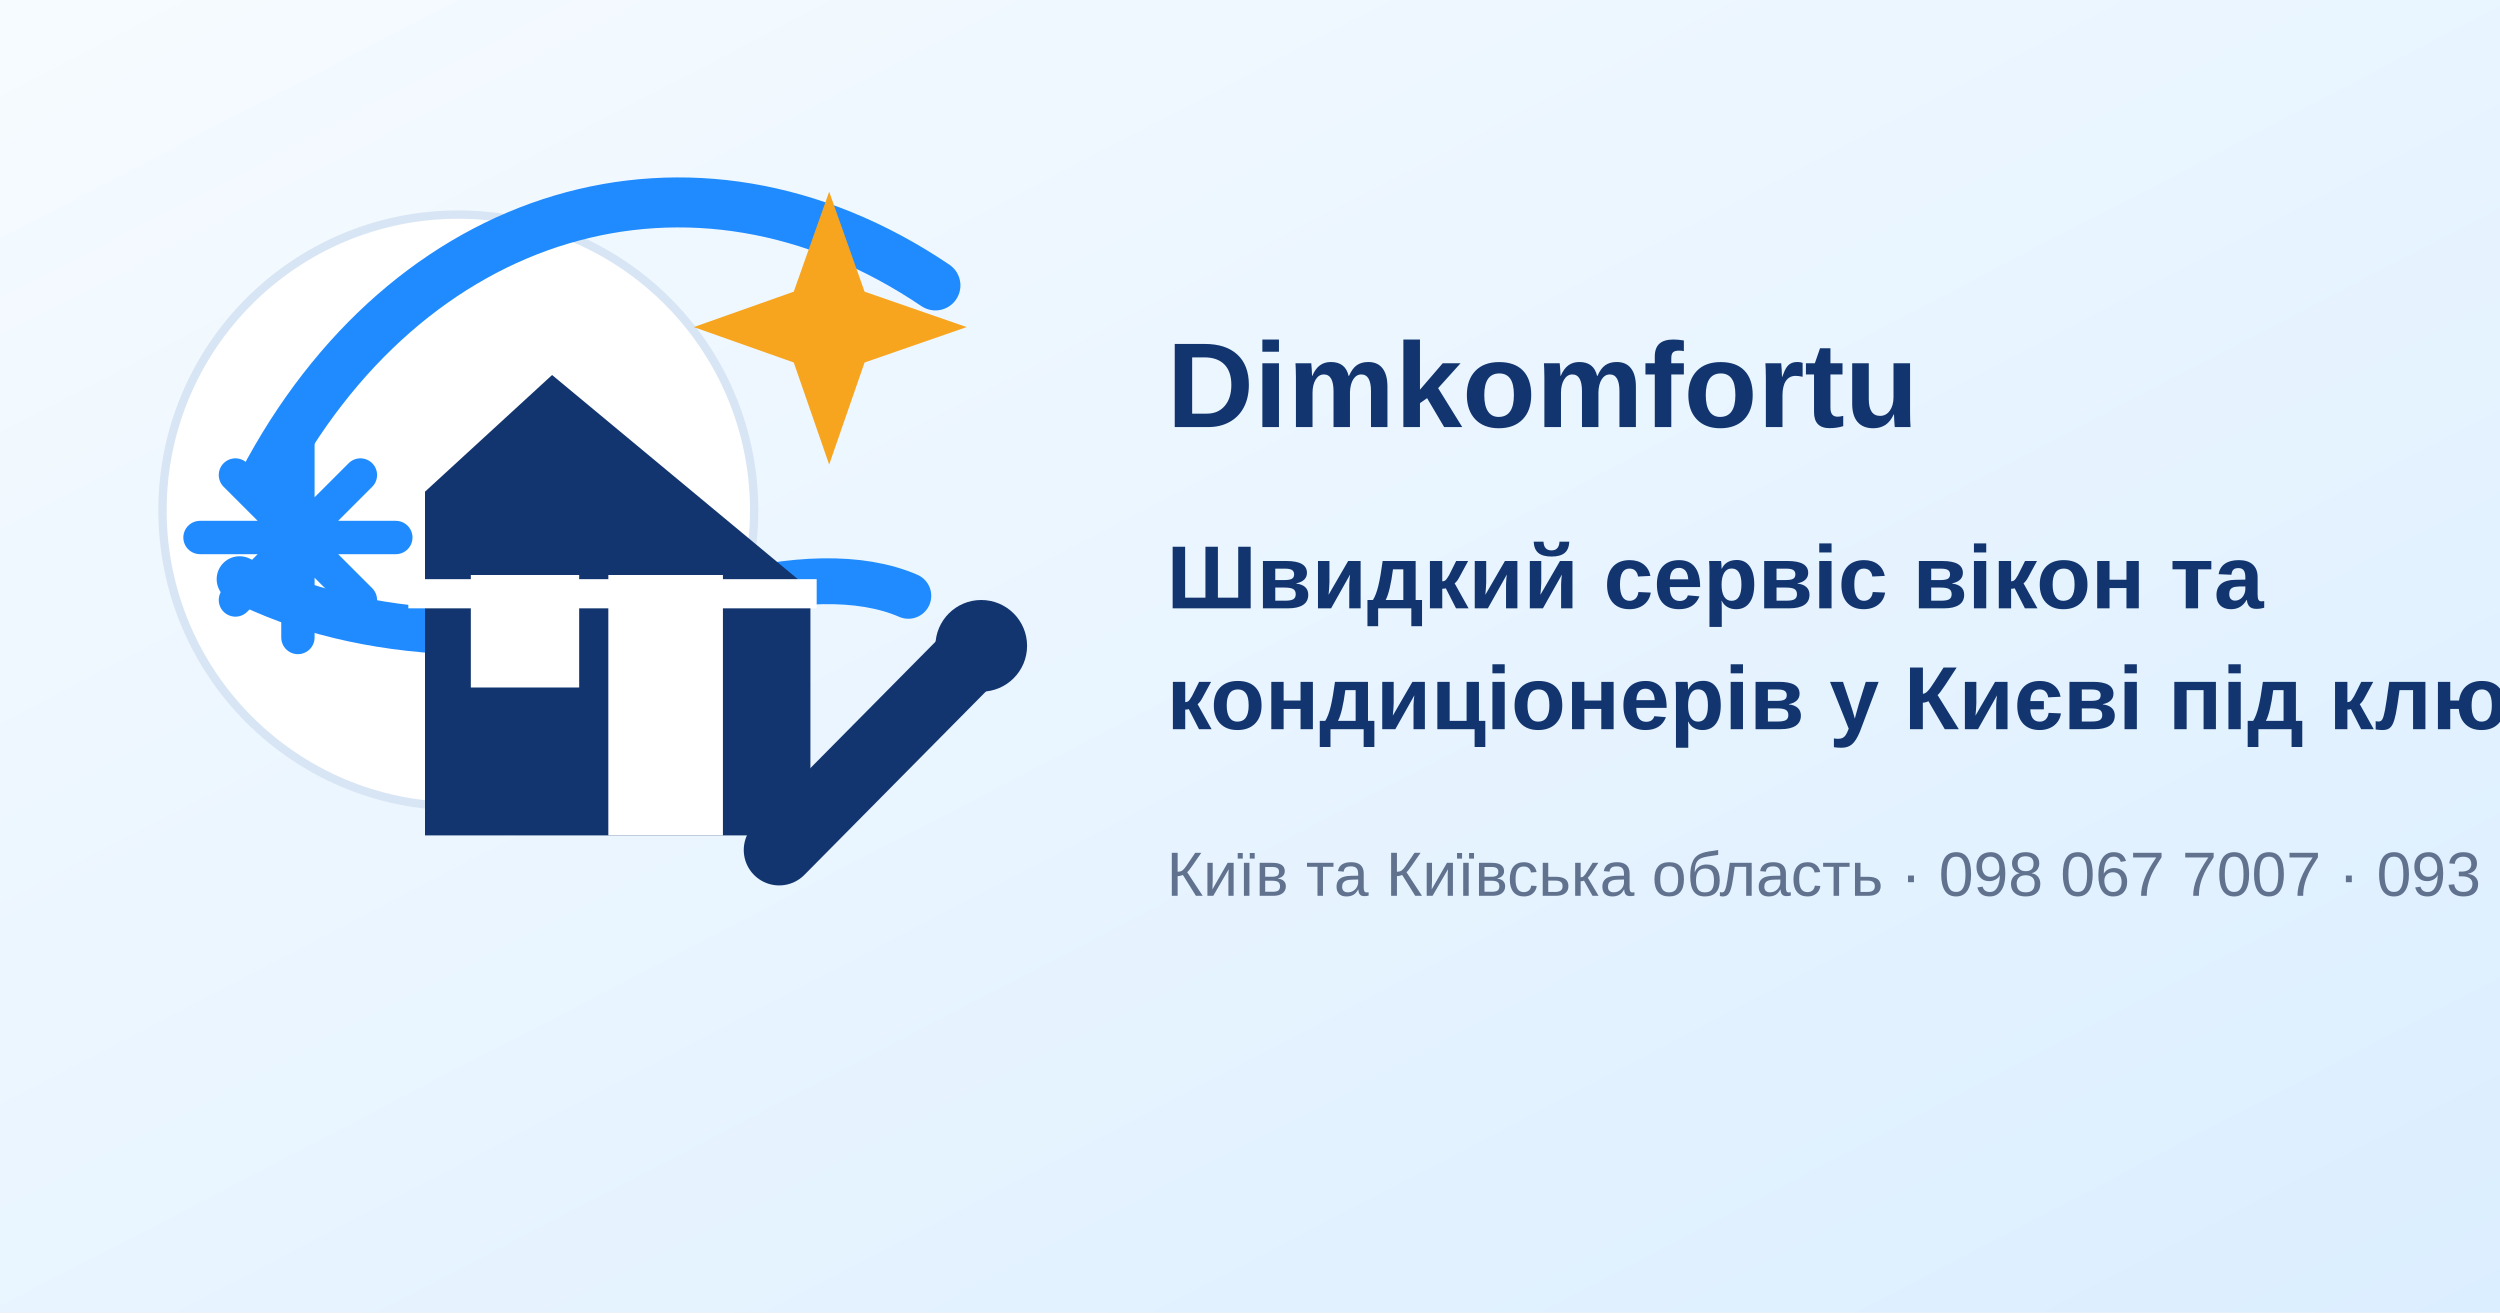
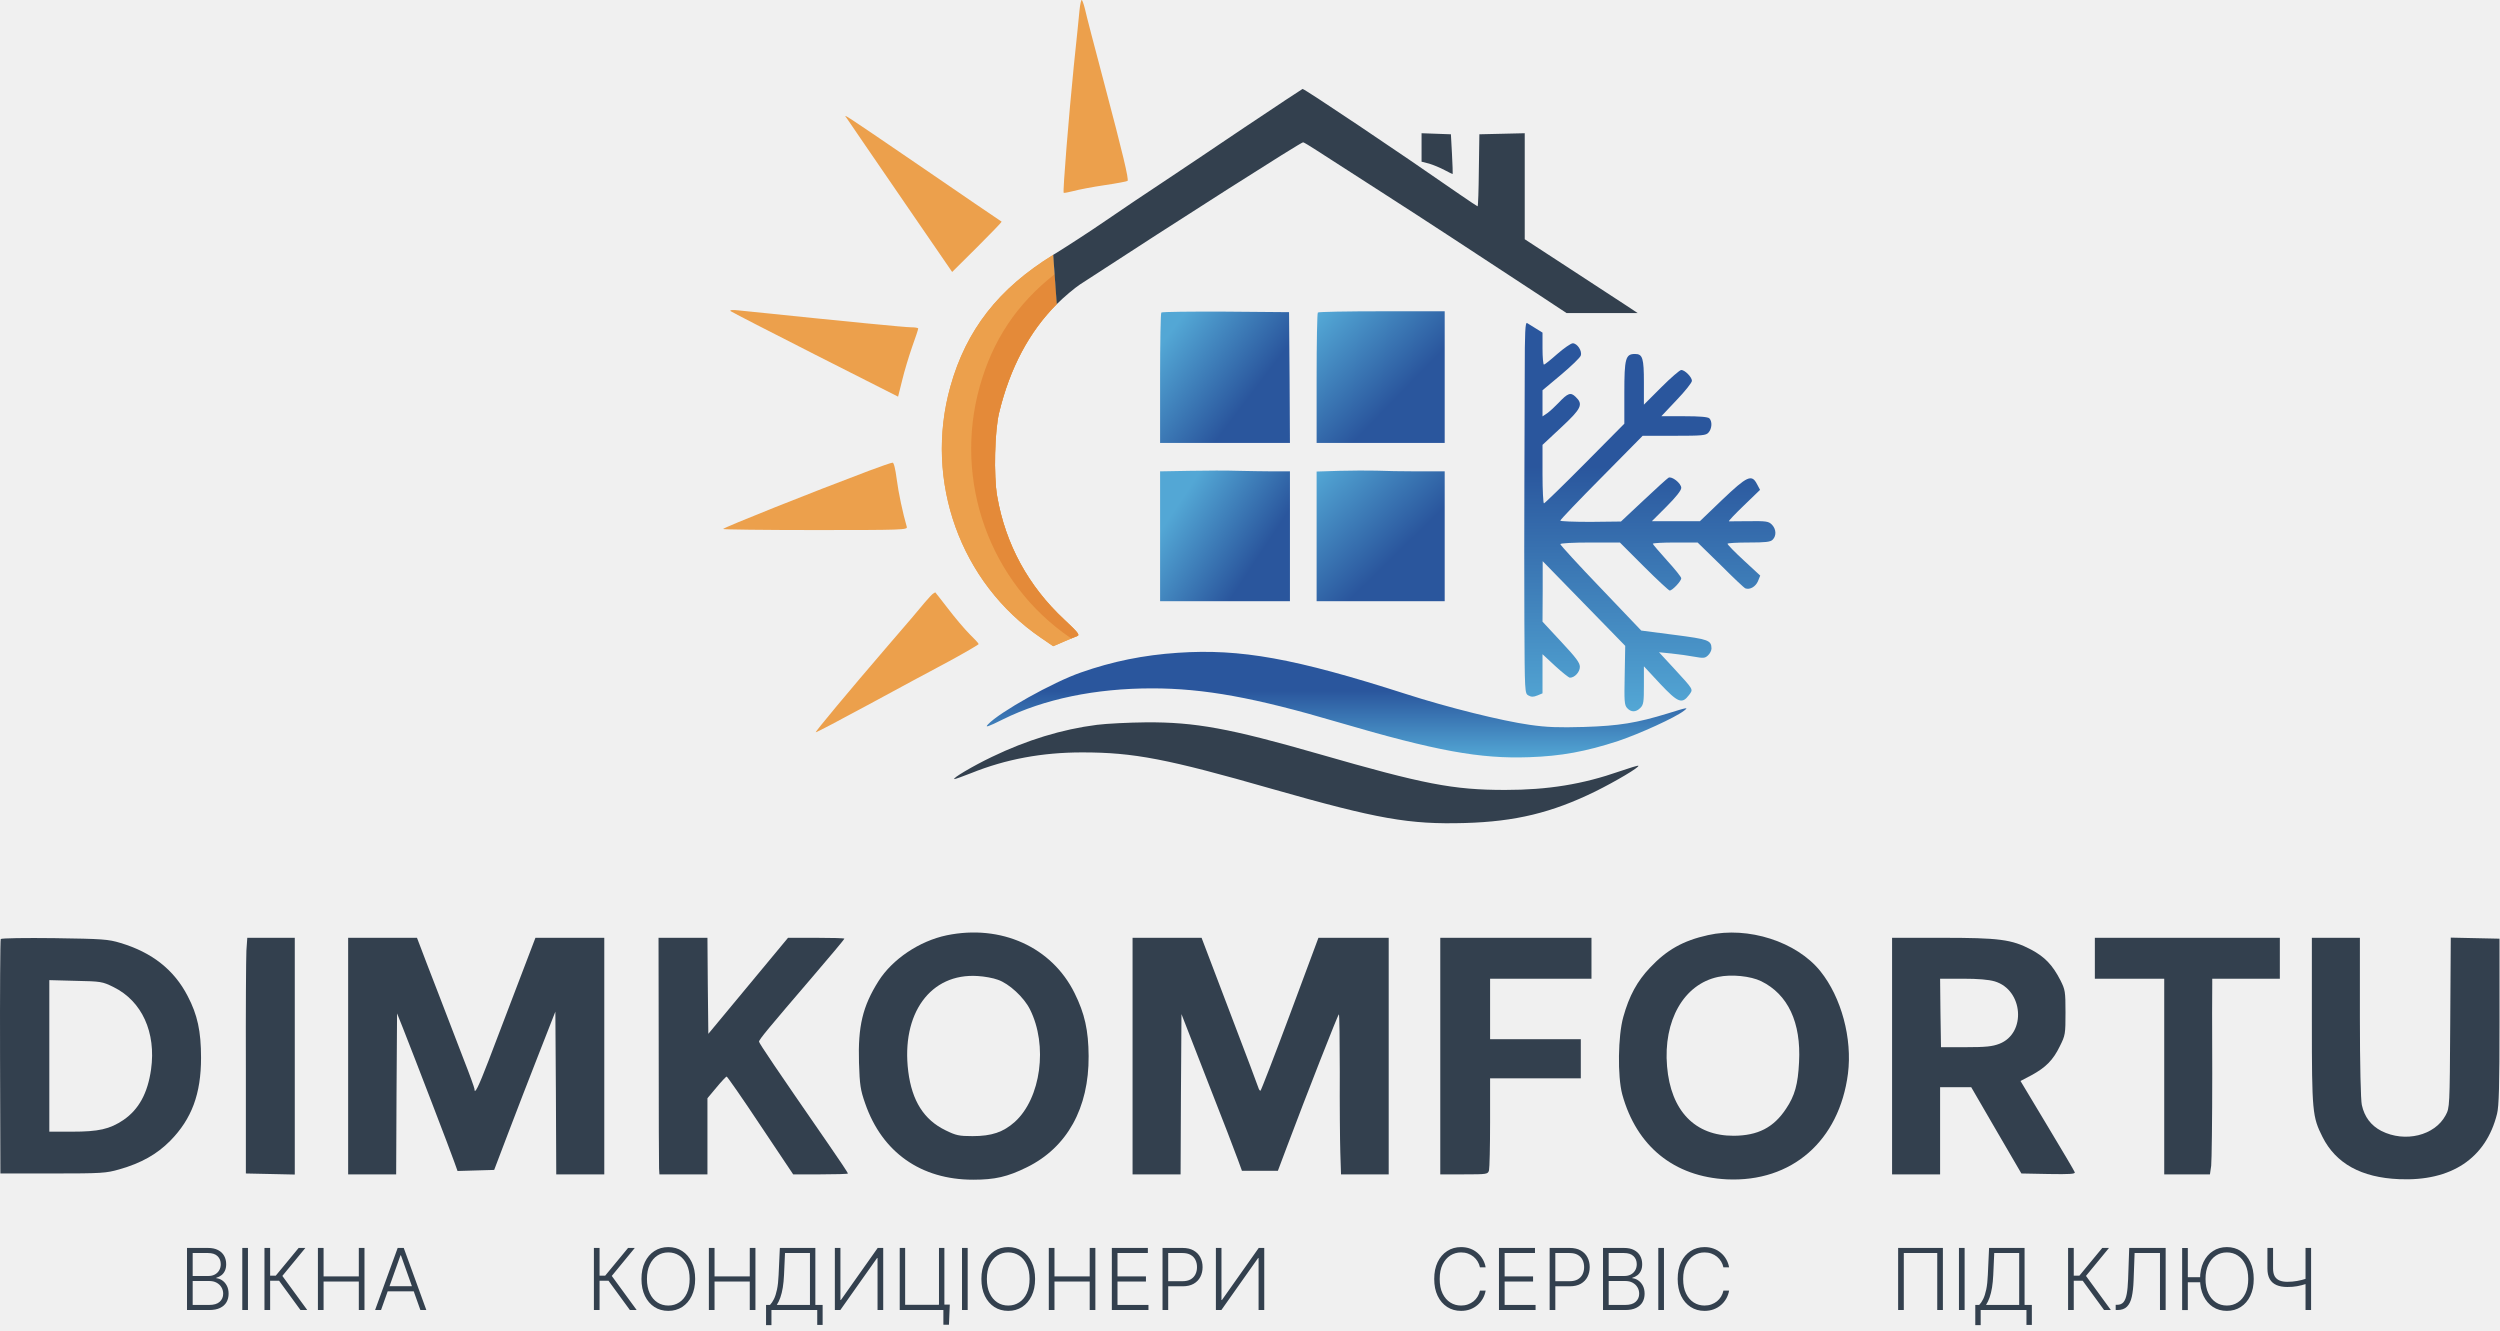
- <svg xmlns="http://www.w3.org/2000/svg" viewBox="0 0 1200 630">
+ <svg xmlns="http://www.w3.org/2000/svg" width="1874" height="997" viewBox="0 0 1874 997" fill="none">
+   <path d="M709.635 701.105C689.235 705.372 668.968 718.972 658.568 735.372C646.568 754.439 643.101 769.239 643.901 796.572C644.435 813.372 644.968 816.972 648.568 827.239C661.235 863.772 690.301 884.305 729.501 884.305C745.768 884.305 755.235 882.172 769.768 874.972C799.901 860.172 816.301 830.572 816.035 791.639C815.901 772.305 813.101 759.772 805.501 744.439C788.435 709.905 750.435 692.705 709.635 701.105ZM748.035 734.439C756.301 737.239 767.501 747.505 772.035 756.572C785.635 783.505 780.301 823.239 760.701 840.972C752.035 848.705 743.368 851.639 728.968 851.639C718.835 851.639 716.568 851.105 708.701 847.239C692.568 839.372 683.635 825.239 680.835 803.239C675.368 759.772 697.501 729.239 732.968 731.639C737.768 731.905 744.568 733.105 748.035 734.439Z" fill="#33404E" />
+   <path d="M1280.3 700.972C1261.63 705.105 1249.37 712.039 1236.83 725.372C1227.23 735.505 1221.23 746.439 1216.83 762.305C1212.83 776.439 1212.43 806.839 1216.03 820.305C1226.7 859.239 1254.83 882.039 1294.43 884.039C1343.1 886.305 1378.7 855.239 1385.23 804.839C1388.57 778.439 1380.3 747.639 1364.57 728.039C1346.83 705.905 1310.43 694.172 1280.3 700.972ZM1320.17 735.505C1340.3 745.372 1350.17 766.439 1348.57 796.172C1347.77 812.839 1345.37 821.372 1338.83 831.105C1329.5 845.239 1317.77 851.239 1299.63 851.372C1270.57 851.505 1252.43 832.705 1249.63 799.372C1246.7 764.972 1262.17 737.772 1287.9 732.305C1297.77 730.172 1312.3 731.639 1320.17 735.505Z" fill="#33404E" />
+   <path d="M0.568 703.905C0.168 704.572 -0.099 744.305 0.035 792.305L0.301 879.638H39.635C76.435 879.638 79.635 879.372 89.368 876.572C105.901 871.905 117.768 865.105 127.635 855.105C143.768 838.705 150.701 819.905 150.701 792.972C150.701 772.972 148.035 760.705 140.701 746.705C130.568 726.972 113.901 713.905 90.301 706.838C81.101 704.038 76.968 703.772 40.835 703.238C19.101 702.972 0.968 703.238 0.568 703.905ZM85.101 739.905C106.435 750.438 117.101 773.905 113.235 801.638C110.701 819.505 104.035 831.638 92.568 839.505C82.301 846.438 73.901 848.305 54.035 848.305H36.968V791.505V734.705L56.701 735.238C75.768 735.638 76.701 735.772 85.101 739.905Z" fill="#33404E" />
+   <path d="M184.701 712.572C184.435 717.905 184.168 757.639 184.301 800.972V879.639L202.701 880.039L220.968 880.439V791.639V702.972H203.101H185.368L184.701 712.572Z" fill="#33404E" />
+   <path d="M260.968 791.639V880.305H278.968H296.968L297.235 819.905L297.635 759.639L301.901 770.305C310.968 793.239 338.168 864.039 340.435 870.705L342.968 877.772L356.701 877.372L370.435 876.972L380.835 849.639C386.568 834.572 396.835 807.905 403.768 790.305L416.301 758.305L416.701 819.372L416.968 880.305H434.968H452.968V791.639V702.972H427.235H401.368L388.035 737.905C380.701 757.239 370.835 782.972 366.168 795.239C358.568 814.972 355.635 820.972 355.635 816.172C355.635 815.505 352.035 805.372 347.501 793.905C343.101 782.439 334.435 760.039 328.435 744.305C322.301 728.572 316.301 712.839 314.968 709.239L312.568 702.972H286.835H260.968V791.639Z" fill="#33404E" />
+   <path d="M493.768 787.372C493.768 833.639 493.901 873.639 494.035 875.905L494.301 880.305H512.301H530.301V851.772V823.239L537.101 815.105C540.835 810.572 544.301 806.972 544.701 806.972C545.235 807.105 556.701 823.505 570.035 843.639L594.568 880.305H615.101C626.435 880.305 635.635 880.039 635.635 879.639C635.635 879.239 628.968 869.105 620.701 857.239C581.901 801.105 569.101 782.172 568.968 780.839C568.968 779.239 575.768 771.105 609.235 732.039C622.301 716.839 632.968 704.039 632.968 703.639C632.968 703.239 623.501 702.972 611.901 702.972H590.701L560.835 738.972L530.968 774.972L530.568 738.972L530.301 702.972H511.901H493.635L493.768 787.372Z" fill="#33404E" />
+   <path d="M848.968 791.639V880.305H866.968H884.968L885.235 820.172L885.635 760.172L905.235 810.572C916.168 838.305 926.302 864.705 927.902 869.239L930.968 877.639H944.435H957.902L964.568 859.905C979.102 821.239 1002.97 760.305 1003.63 760.305C1004.03 760.305 1004.3 779.905 1004.3 804.039C1004.17 828.039 1004.43 854.972 1004.7 863.905L1005.23 880.305H1023.1H1040.97V791.639V702.972H1014.7H988.302L966.968 760.305C955.235 791.772 945.235 817.639 944.835 817.639C944.302 817.639 943.635 816.572 943.235 815.239C942.835 814.039 934.168 790.705 923.768 763.639C913.368 736.439 904.035 711.772 902.835 708.572L900.702 702.972H874.835H848.968V791.639Z" fill="#33404E" />
+   <path d="M1079.63 791.639V880.305H1097.5C1114.83 880.305 1115.37 880.172 1116.17 877.239C1116.57 875.639 1116.97 859.505 1116.97 841.239V808.305H1150.97H1184.97V793.639V778.972H1150.97H1116.97V756.305V733.639H1154.97H1192.97V718.305V702.972H1136.3H1079.63V791.639Z" fill="#33404E" />
+   <path d="M1418.3 791.639V880.305H1436.3H1454.3V847.639V814.972H1466.03H1477.63L1496.43 847.372L1515.23 879.639L1535.63 880.039C1551.63 880.305 1555.77 880.039 1555.23 878.705C1554.97 877.772 1545.63 862.039 1534.57 843.639L1514.57 810.305L1522.7 806.039C1533.5 800.172 1538.97 794.705 1544.03 784.305C1548.17 776.039 1548.3 775.105 1548.3 758.972C1548.3 743.239 1548.03 741.905 1544.57 734.972C1538.57 723.239 1532.7 717.239 1522.43 711.772C1507.9 704.172 1498.7 702.972 1455.5 702.972H1418.3V791.639ZM1495.23 735.639C1516.7 742.039 1519.1 774.572 1498.7 782.439C1493.5 784.439 1488.57 784.972 1473.63 784.972H1454.97L1454.57 759.239L1454.3 733.639H1471.37C1482.7 733.639 1490.7 734.305 1495.23 735.639Z" fill="#33404E" />
+   <path d="M1570.3 718.305V733.639H1596.3H1622.3V806.972V880.305H1639.5H1656.57L1657.5 873.905C1657.9 870.305 1658.3 839.239 1658.3 804.839C1658.17 770.439 1658.17 740.305 1658.3 737.905V733.639H1683.63H1708.97V718.305V702.972H1639.63H1570.3V718.305Z" fill="#33404E" />
+   <path d="M1732.97 765.238C1732.97 833.772 1733.37 837.105 1740.97 852.305C1750.97 872.172 1770.03 882.705 1798.3 883.905C1837.5 885.638 1863.5 868.305 1871.77 834.972C1873.23 829.372 1873.63 813.505 1873.63 765.638V703.638L1855.37 703.238L1837.1 702.838L1836.7 766.572C1836.3 830.038 1836.3 830.305 1833.23 836.038C1825.1 851.238 1802.83 856.705 1785.1 847.772C1777.37 843.772 1772.43 837.372 1770.43 828.305C1769.63 824.705 1768.97 798.438 1768.97 762.572V702.972H1750.97H1732.97V765.238Z" fill="#33404E" />
+   <path d="M809.204 7.6C808.804 11.867 806.937 30.667 804.937 49.333C801.204 86.4 796.537 143.867 797.337 144.533C797.604 144.8 800.937 144.133 804.67 143.2C808.537 142.133 818.937 140.133 828.004 138.8C837.07 137.467 844.804 136 845.204 135.6C846.27 134.4 841.87 115.867 827.47 61.467C820.537 35.333 814.137 10.8 813.337 6.933C812.404 3.2 811.337 4.66594e-06 810.804 4.66594e-06C810.404 4.66594e-06 809.604 3.467 809.204 7.6Z" fill="#ECA04C" />
+   <path d="M792.137 228L789.471 191.035C748.374 216.391 724.332 247.263 712.404 289.733C692.537 360.667 719.871 436.8 780.137 478L789.471 484.4L797.204 481.067C801.471 479.2 806.137 477.333 807.471 476.8C809.604 476 808.137 474.133 797.871 464.533C770.804 439.333 753.737 408 747.471 372C744.804 356.667 745.604 322.933 748.937 309.333C757.071 275.733 771.604 248.533 792.137 228Z" fill="#ECA04C" />
+   <path d="M792.137 228L789.471 191.035C748.374 216.391 724.332 247.263 712.404 289.733C692.537 360.667 719.871 436.8 780.137 478L789.471 484.4L797.204 481.067C801.471 479.2 806.137 477.333 807.471 476.8C809.604 476 808.137 474.133 797.871 464.533C770.804 439.333 753.737 408 747.471 372C744.804 356.667 745.604 322.933 748.937 309.333C757.071 275.733 771.604 248.533 792.137 228Z" fill="#ECA04C" />
+   <path d="M803.057 478.591C805.099 477.75 806.759 477.085 807.471 476.8C809.604 476 808.137 474.133 797.87 464.534C770.804 439.334 753.737 408 747.471 372C744.804 356.667 745.604 322.933 748.938 309.333C757.071 275.733 771.604 248.534 792.138 228L790.52 205.576C761.955 228.095 744.147 255.033 734.411 289.699C714.545 360.632 741.878 436.765 802.145 477.965L803.057 478.591Z" fill="#E48A39" />
+   <path d="M976.404 66.667C976.004 66.8 956.404 79.734 932.937 95.467C909.471 111.333 881.604 130 870.937 137.067C860.271 144 841.471 156.8 828.937 165.333C816.537 173.867 799.604 184.8 791.604 189.733C790.888 190.166 790.177 190.6 789.471 191.035L792.137 228C797.737 222.4 805.604 215.867 809.604 213.2C884.404 164.4 975.071 106.667 976.804 106.667C977.337 106.667 981.737 109.333 986.671 112.533C991.604 115.733 1013.34 129.733 1034.94 143.6C1071.07 166.8 1101.07 186.533 1154.27 221.467L1174.27 234.667H1200.94H1227.6L1218.94 228.933C1214.14 225.867 1195.07 213.333 1176.67 201.333L1142.94 179.333V139.6V99.867L1126 100.267L1108.94 100.667L1108.54 127.6C1108.4 142.533 1108 154.667 1107.6 154.667C1107.34 154.667 1101.2 150.533 1094 145.6C1048.8 114.133 978.004 66.667 976.404 66.667Z" fill="#33404E" />
+   <path d="M634.937 88.933C636.004 90.533 642.004 99.2 648.137 108.267C654.404 117.333 671.604 142.533 686.537 164.267L713.737 203.867L732.537 185.2C742.804 174.933 751.07 166.4 750.804 166.133C750.537 166 741.604 159.867 730.937 152.667C720.27 145.333 701.07 132.267 688.27 123.467C628.67 82.8 632.137 85.067 634.937 88.933Z" fill="#ECA04C" />
+   <path d="M1065.6 110.533V121.2L1071.34 122.667C1074.4 123.6 1079.6 125.733 1082.8 127.467C1086 129.2 1088.8 130.533 1088.94 130.4C1089.07 130.133 1088.8 123.333 1088.4 115.333L1087.6 100.667L1076.67 100.267L1065.6 99.867V110.533Z" fill="#33404E" />
+   <path d="M547.604 233.2C548.404 233.867 576.937 248.534 611.071 265.867L673.204 297.334L676.271 285.067C677.871 278.267 681.337 266.934 683.737 260C686.271 253.067 688.271 246.934 688.271 246.267C688.271 245.734 685.871 245.334 682.937 245.334C678.671 245.334 640.004 241.6 553.604 232.667C549.071 232.134 546.804 232.4 547.604 233.2Z" fill="#ECA04C" />
+   <path d="M870.537 234.267C870.004 234.667 869.604 256.933 869.604 283.6V332H918.271H966.937L966.671 282.933L966.271 234L918.804 233.6C892.804 233.467 871.071 233.733 870.537 234.267Z" fill="url(#paint0_linear_3327_75)" />
+   <path d="M987.871 234.267C987.337 234.667 986.937 256.933 986.937 283.6V332H1034.94H1082.94V282.667V233.333H1035.87C1009.87 233.333 988.271 233.733 987.871 234.267Z" fill="url(#paint1_linear_3327_75)" />
+   <path d="M1142.94 279.6C1142.94 300.667 1142.8 338.667 1142.67 364C1142.54 389.333 1142.54 434.667 1142.67 464.933C1142.94 519.2 1142.94 519.867 1145.74 521.333C1147.87 522.533 1149.47 522.533 1152.4 521.333L1156.27 519.733V505.067V490.4L1165.74 499.2C1170.94 504 1176 508 1176.8 508C1180.4 508 1184.27 503.733 1184.27 499.867C1184.27 496.8 1181.47 493.067 1170.27 481.067L1156.27 466L1156.4 443.333V420.667L1187.34 452.4L1218.27 484.133L1217.87 506.133C1217.47 525.6 1217.6 528.533 1219.74 530.8C1222.67 534 1226.27 534 1229.6 530.667C1232 528.267 1232.27 526.267 1232.27 513.733V499.467L1244.4 512.533C1257.87 526.8 1260.8 528 1266.14 520.933C1269.34 516.533 1269.87 517.467 1254.94 501.2L1243.6 488.933L1252.94 489.867C1258.14 490.4 1265.74 491.467 1270 492.267C1276.8 493.467 1278 493.467 1280.27 491.333C1281.74 490 1282.94 487.6 1282.94 486.133C1282.8 479.867 1280.67 479.2 1254.94 475.867L1230.27 472.667L1200 440.933C1183.2 423.467 1169.6 408.533 1169.6 407.867C1169.6 407.2 1179.34 406.667 1192 406.667H1214.27L1232.27 424.667C1242.14 434.533 1250.94 442.667 1251.6 442.667C1253.6 442.667 1260.27 435.6 1260.27 433.467C1260.27 432.533 1255.47 426.533 1249.6 420.133C1243.74 413.6 1238.94 408 1238.94 407.6C1238.94 407.067 1246.54 406.667 1255.74 406.667H1272.54L1289.87 423.6C1299.34 433.067 1307.6 440.933 1308.4 441.067C1311.74 442.267 1316 439.733 1317.74 435.733L1319.47 431.467L1307.2 420.133C1300.4 413.867 1294.94 408.267 1294.94 407.6C1294.94 407.067 1302.14 406.667 1310.8 406.667C1323.47 406.667 1327.2 406.267 1328.8 404.533C1331.74 401.6 1331.47 396.533 1328.14 393.2C1325.74 390.8 1324 390.533 1311.2 390.667C1303.34 390.8 1296.54 390.8 1296 390.8C1295.47 390.667 1300.54 385.333 1307.2 378.933L1319.34 367.2L1317.07 362.933C1313.07 355.2 1309.74 356.8 1290.94 374.667L1274.27 390.667H1256.27H1238.27L1249.34 379.6C1256.27 372.667 1260.27 367.6 1260.27 365.733C1260.27 362.267 1253.07 356.667 1250.67 358.133C1249.74 358.667 1241.34 366.267 1232 375.067L1215.07 390.933L1192.27 391.2C1179.87 391.2 1169.6 390.8 1169.6 390.267C1169.6 389.6 1183.47 375.067 1200.54 357.867L1231.34 326.667H1254.94C1276.14 326.667 1278.8 326.4 1280.67 324.267C1283.34 321.333 1283.6 315.867 1281.34 313.6C1280.27 312.533 1274.14 312 1262.54 312H1245.34L1256.8 299.867C1263.07 293.333 1268.27 286.8 1268.27 285.467C1268.27 282.667 1262.94 277.333 1260.27 277.333C1259.2 277.333 1252.4 283.2 1245.34 290.267L1232.27 303.333V286.933C1232.27 268.4 1231.34 265.333 1225.6 265.333C1218.54 265.333 1217.6 268.533 1217.6 294.4V317.6L1188 347.467C1171.74 363.867 1157.87 377.333 1157.34 377.333C1156.8 377.333 1156.27 367.467 1156.27 355.467V333.467L1170.27 320.4C1185.6 306.133 1186.94 303.067 1181.07 297.467C1177.34 293.867 1175.34 294.533 1168.27 302C1165.74 304.667 1162 308.133 1160 309.6L1156.27 312.133V302.4V292.533L1170.14 280.933C1177.87 274.4 1184.54 268 1184.94 266.533C1186.14 263.067 1182.27 257.333 1178.94 257.333C1177.6 257.333 1172.4 260.933 1167.34 265.333C1162.4 269.733 1157.87 273.333 1157.34 273.333C1156.8 273.333 1156.27 268 1156.27 261.333V249.333L1151.34 246.267C1148.54 244.533 1145.47 242.667 1144.67 242.133C1143.34 241.333 1142.94 249.2 1142.94 279.6Z" fill="url(#paint2_linear_3327_75)" />
+   <path d="M651.604 352.8C608.004 369.2 543.604 394.934 542.004 396.534C541.604 396.934 572.537 397.334 610.804 397.334C676.537 397.334 680.404 397.2 679.737 394.934C676.804 384.934 673.471 369.334 672.137 358.934C671.204 351.6 670.004 346.667 669.071 346.8C668.271 346.8 660.404 349.467 651.604 352.8Z" fill="#ECA04C" />
+   <path d="M892.004 352.933L869.604 353.333V402V450.667H918.271H966.937V402V353.333H954.537C947.604 353.333 935.737 353.067 928.137 352.933C920.537 352.667 904.271 352.667 892.004 352.933Z" fill="url(#paint3_linear_3327_75)" />
+   <path d="M1004 352.933L986.937 353.467V402V450.667H1034.94H1082.94V402V353.333H1062.67C1051.47 353.333 1037.47 353.067 1031.6 352.8C1025.74 352.667 1013.34 352.667 1004 352.933Z" fill="url(#paint4_linear_3327_75)" />
+   <path d="M699.337 445.067C698.537 445.6 695.87 448.533 693.337 451.467C690.937 454.533 678.404 469.2 665.604 484C636.27 518.133 610.937 548.533 611.47 548.933C611.737 549.2 629.204 540 650.404 528.533C671.604 517.067 698.937 502.267 711.337 495.733C723.604 489.067 733.604 483.2 733.604 482.8C733.604 482.267 730.537 478.933 726.804 475.333C723.07 471.6 715.87 463.067 710.67 456.267C705.47 449.6 701.204 444 701.07 444C700.937 444 700.27 444.533 699.337 445.067Z" fill="#ECA04C" />
+   <path d="M882.804 489.333C857.204 491.067 834.004 495.733 810.137 504.133C789.337 511.333 749.071 533.867 740.537 543.067C738.137 545.6 740.404 544.933 751.871 539.2C782.537 524 821.204 516 863.604 516C902.537 516 940.537 522.933 1002.94 541.333C1076.54 562.933 1109.34 568.933 1146.27 567.6C1170.27 566.8 1188.8 563.333 1212.94 555.467C1228.8 550.133 1255.87 537.867 1262.27 532.8C1266 530 1265.07 530.133 1250.14 534.8C1227.07 541.867 1213.6 544.133 1187.34 544.933C1168.27 545.467 1159.6 545.2 1146.67 543.333C1125.87 540.4 1085.47 530.4 1053.6 520.133C970.537 493.467 929.871 486.133 882.804 489.333Z" fill="url(#paint5_linear_3327_75)" />
+   <path d="M822.27 543.333C796.004 546.667 769.604 554.8 743.604 567.333C729.604 574 712.937 583.867 715.47 584C716.137 584 721.737 582 728.137 579.467C754.004 569.067 781.204 564 811.204 564C849.87 564 874.804 568.8 953.871 591.467C1032.94 614 1056.4 618.133 1098.14 616.933C1135.87 615.867 1163.34 609.2 1195.74 593.333C1211.34 585.6 1229.07 575.067 1228.14 574C1227.74 573.733 1221.6 575.6 1214.27 578.133C1186.4 587.867 1160.54 592.133 1128.27 592.133C1089.2 592.133 1067.34 587.867 988.671 565.2C921.871 546 895.871 541.2 858.937 541.467C846.137 541.6 829.604 542.4 822.27 543.333Z" fill="#33404E" />
+   <path d="M140.182 982V935.455H155.886C158.917 935.455 161.439 935.985 163.455 937.046C165.485 938.106 167.008 939.553 168.023 941.386C169.038 943.22 169.545 945.303 169.545 947.636C169.545 949.576 169.22 951.235 168.568 952.614C167.917 953.992 167.03 955.106 165.909 955.955C164.788 956.803 163.538 957.417 162.159 957.796V958.159C163.659 958.265 165.114 958.796 166.523 959.75C167.932 960.689 169.091 962.008 170 963.705C170.909 965.402 171.364 967.432 171.364 969.796C171.364 972.144 170.841 974.242 169.795 976.091C168.75 977.924 167.144 979.371 164.977 980.432C162.826 981.477 160.083 982 156.75 982H140.182ZM144.432 978.182H156.75C160.341 978.182 162.992 977.386 164.705 975.796C166.432 974.205 167.295 972.205 167.295 969.796C167.295 968.023 166.864 966.417 166 964.977C165.152 963.523 163.947 962.371 162.386 961.523C160.841 960.674 159.023 960.25 156.932 960.25H144.432V978.182ZM144.432 956.477H156.273C158.106 956.477 159.712 956.099 161.091 955.341C162.47 954.583 163.545 953.538 164.318 952.205C165.091 950.871 165.477 949.349 165.477 947.636C165.477 945.167 164.674 943.159 163.068 941.614C161.462 940.053 159.068 939.273 155.886 939.273H144.432V956.477ZM185.869 935.455V982H181.619V935.455H185.869ZM225.222 982L209.199 960.046H202.494V982H198.244V935.455H202.494V956.25H206.699L223.858 935.455H228.903L211.653 956.432L230.312 982H225.222ZM238.307 982V935.455H242.557V956.796H268.966V935.455H273.216V982H268.966V960.614H242.557V982H238.307ZM285.625 982H281.17L298.102 935.455H302.648L319.58 982H315.125L300.534 940.977H300.216L285.625 982ZM288.83 964.159H311.92V967.977H288.83V964.159Z" fill="#33404E" />
+   <path d="M472.159 982L456.136 960.046H449.432V982H445.182V935.455H449.432V956.25H453.636L470.795 935.455H475.841L458.591 956.432L477.25 982H472.159ZM521.091 958.727C521.091 963.576 520.227 967.796 518.5 971.386C516.773 974.962 514.394 977.735 511.364 979.705C508.348 981.659 504.879 982.636 500.955 982.636C497.03 982.636 493.553 981.659 490.523 979.705C487.508 977.735 485.136 974.962 483.409 971.386C481.697 967.796 480.841 963.576 480.841 958.727C480.841 953.879 481.697 949.667 483.409 946.091C485.136 942.5 487.515 939.727 490.545 937.773C493.576 935.803 497.045 934.818 500.955 934.818C504.879 934.818 508.348 935.803 511.364 937.773C514.394 939.727 516.773 942.5 518.5 946.091C520.227 949.667 521.091 953.879 521.091 958.727ZM516.955 958.727C516.955 954.561 516.258 950.992 514.864 948.023C513.47 945.038 511.568 942.758 509.159 941.182C506.75 939.606 504.015 938.818 500.955 938.818C497.909 938.818 495.182 939.606 492.773 941.182C490.364 942.758 488.455 945.03 487.045 948C485.652 950.97 484.955 954.546 484.955 958.727C484.955 962.894 485.652 966.462 487.045 969.432C488.439 972.402 490.341 974.682 492.75 976.273C495.159 977.849 497.894 978.636 500.955 978.636C504.015 978.636 506.75 977.849 509.159 976.273C511.583 974.697 513.492 972.424 514.886 969.455C516.28 966.47 516.97 962.894 516.955 958.727ZM531.369 982V935.455H535.619V956.796H562.028V935.455H566.278V982H562.028V960.614H535.619V982H531.369ZM574.233 993.296V978.182H577.188C578.263 977.061 579.256 975.583 580.165 973.75C581.074 971.902 581.831 969.523 582.438 966.614C583.059 963.689 583.46 960.038 583.642 955.659L584.574 935.455H611.188V978.182H616.642V993.182H612.597V982H578.278V993.296H574.233ZM582.278 978.182H607.142V939.273H588.438L587.71 955.659C587.544 959.22 587.233 962.394 586.778 965.182C586.324 967.955 585.718 970.417 584.96 972.568C584.218 974.705 583.324 976.576 582.278 978.182ZM625.807 935.455H629.989V974.477H630.352L657.92 935.455H662.057V982H657.807V943.023H657.443L629.92 982H625.807V935.455ZM711.955 977.932L711.341 993H707.159V982H703.636V977.932H711.955ZM674.432 982V935.455H678.5V978.068H703.864V935.455H707.909V982H674.432ZM725.369 935.455V982H721.119V935.455H725.369ZM775.903 958.727C775.903 963.576 775.04 967.796 773.312 971.386C771.585 974.962 769.206 977.735 766.176 979.705C763.161 981.659 759.691 982.636 755.767 982.636C751.843 982.636 748.366 981.659 745.335 979.705C742.32 977.735 739.949 974.962 738.222 971.386C736.509 967.796 735.653 963.576 735.653 958.727C735.653 953.879 736.509 949.667 738.222 946.091C739.949 942.5 742.328 939.727 745.358 937.773C748.388 935.803 751.858 934.818 755.767 934.818C759.691 934.818 763.161 935.803 766.176 937.773C769.206 939.727 771.585 942.5 773.312 946.091C775.04 949.667 775.903 953.879 775.903 958.727ZM771.767 958.727C771.767 954.561 771.07 950.992 769.676 948.023C768.282 945.038 766.381 942.758 763.972 941.182C761.563 939.606 758.828 938.818 755.767 938.818C752.722 938.818 749.994 939.606 747.585 941.182C745.176 942.758 743.267 945.03 741.858 948C740.464 950.97 739.767 954.546 739.767 958.727C739.767 962.894 740.464 966.462 741.858 969.432C743.252 972.402 745.153 974.682 747.562 976.273C749.972 977.849 752.706 978.636 755.767 978.636C758.828 978.636 761.563 977.849 763.972 976.273C766.396 974.697 768.305 972.424 769.699 969.455C771.093 966.47 771.782 962.894 771.767 958.727ZM786.182 982V935.455H790.432V956.796H816.841V935.455H821.091V982H816.841V960.614H790.432V982H786.182ZM833.432 982V935.455H860.432V939.273H837.682V956.796H859V960.614H837.682V978.182H860.886V982H833.432ZM871.432 982V935.455H886.455C889.758 935.455 892.515 936.091 894.727 937.364C896.955 938.621 898.629 940.333 899.75 942.5C900.886 944.667 901.455 947.106 901.455 949.818C901.455 952.53 900.894 954.977 899.773 957.159C898.652 959.326 896.985 961.046 894.773 962.318C892.561 963.576 889.811 964.205 886.523 964.205H874.705V960.386H886.409C888.848 960.386 890.871 959.932 892.477 959.023C894.083 958.099 895.28 956.841 896.068 955.25C896.871 953.659 897.273 951.849 897.273 949.818C897.273 947.788 896.871 945.977 896.068 944.386C895.28 942.796 894.076 941.546 892.455 940.636C890.848 939.727 888.811 939.273 886.341 939.273H875.682V982H871.432ZM911.432 935.455H915.614V974.477H915.977L943.545 935.455H947.682V982H943.432V943.023H943.068L915.545 982H911.432V935.455Z" fill="#33404E" />
+   <path d="M1113.64 950H1109.36C1109.05 948.409 1108.47 946.939 1107.64 945.591C1106.82 944.227 1105.79 943.038 1104.55 942.023C1103.3 941.008 1101.89 940.22 1100.32 939.659C1098.74 939.099 1097.04 938.818 1095.2 938.818C1092.27 938.818 1089.58 939.583 1087.16 941.114C1084.75 942.644 1082.82 944.894 1081.36 947.864C1079.92 950.818 1079.2 954.439 1079.2 958.727C1079.2 963.046 1079.92 966.682 1081.36 969.636C1082.82 972.591 1084.75 974.833 1087.16 976.364C1089.58 977.879 1092.27 978.636 1095.2 978.636C1097.04 978.636 1098.74 978.356 1100.32 977.796C1101.89 977.235 1103.3 976.455 1104.55 975.455C1105.79 974.439 1106.82 973.25 1107.64 971.886C1108.47 970.523 1109.05 969.046 1109.36 967.455H1113.64C1113.26 969.591 1112.55 971.583 1111.5 973.432C1110.47 975.265 1109.15 976.871 1107.55 978.25C1105.95 979.629 1104.12 980.705 1102.05 981.477C1099.97 982.25 1097.69 982.636 1095.2 982.636C1091.3 982.636 1087.83 981.659 1084.8 979.705C1081.77 977.735 1079.39 974.962 1077.66 971.386C1075.95 967.811 1075.09 963.591 1075.09 958.727C1075.09 953.864 1075.95 949.644 1077.66 946.068C1079.39 942.492 1081.77 939.727 1084.8 937.773C1087.83 935.803 1091.3 934.818 1095.2 934.818C1097.69 934.818 1099.97 935.205 1102.05 935.977C1104.12 936.735 1105.95 937.811 1107.55 939.205C1109.15 940.583 1110.47 942.189 1111.5 944.023C1112.55 945.856 1113.26 947.849 1113.64 950ZM1123.62 982V935.455H1150.62V939.273H1127.87V956.796H1149.19V960.614H1127.87V978.182H1151.07V982H1123.62ZM1161.62 982V935.455H1176.64C1179.95 935.455 1182.7 936.091 1184.91 937.364C1187.14 938.621 1188.82 940.333 1189.94 942.5C1191.07 944.667 1191.64 947.106 1191.64 949.818C1191.64 952.53 1191.08 954.977 1189.96 957.159C1188.84 959.326 1187.17 961.046 1184.96 962.318C1182.75 963.576 1180 964.205 1176.71 964.205H1164.89V960.386H1176.6C1179.04 960.386 1181.06 959.932 1182.66 959.023C1184.27 958.099 1185.47 956.841 1186.26 955.25C1187.06 953.659 1187.46 951.849 1187.46 949.818C1187.46 947.788 1187.06 945.977 1186.26 944.386C1185.47 942.796 1184.26 941.546 1182.64 940.636C1181.04 939.727 1179 939.273 1176.53 939.273H1165.87V982H1161.62ZM1201.62 982V935.455H1217.32C1220.35 935.455 1222.88 935.985 1224.89 937.046C1226.92 938.106 1228.45 939.553 1229.46 941.386C1230.48 943.22 1230.98 945.303 1230.98 947.636C1230.98 949.576 1230.66 951.235 1230.01 952.614C1229.35 953.992 1228.47 955.106 1227.35 955.955C1226.23 956.803 1224.98 957.417 1223.6 957.796V958.159C1225.1 958.265 1226.55 958.796 1227.96 959.75C1229.37 960.689 1230.53 962.008 1231.44 963.705C1232.35 965.402 1232.8 967.432 1232.8 969.796C1232.8 972.144 1232.28 974.242 1231.23 976.091C1230.19 977.924 1228.58 979.371 1226.41 980.432C1224.26 981.477 1221.52 982 1218.19 982H1201.62ZM1205.87 978.182H1218.19C1221.78 978.182 1224.43 977.386 1226.14 975.796C1227.87 974.205 1228.73 972.205 1228.73 969.796C1228.73 968.023 1228.3 966.417 1227.44 964.977C1226.59 963.523 1225.38 962.371 1223.82 961.523C1222.28 960.674 1220.46 960.25 1218.37 960.25H1205.87V978.182ZM1205.87 956.477H1217.71C1219.54 956.477 1221.15 956.099 1222.53 955.341C1223.91 954.583 1224.98 953.538 1225.76 952.205C1226.53 950.871 1226.91 949.349 1226.91 947.636C1226.91 945.167 1226.11 943.159 1224.51 941.614C1222.9 940.053 1220.51 939.273 1217.32 939.273H1205.87V956.477ZM1247.31 935.455V982H1243.06V935.455H1247.31ZM1296.14 950H1291.86C1291.55 948.409 1290.97 946.939 1290.14 945.591C1289.32 944.227 1288.29 943.038 1287.05 942.023C1285.8 941.008 1284.39 940.22 1282.82 939.659C1281.24 939.099 1279.54 938.818 1277.7 938.818C1274.77 938.818 1272.08 939.583 1269.66 941.114C1267.25 942.644 1265.32 944.894 1263.86 947.864C1262.42 950.818 1261.7 954.439 1261.7 958.727C1261.7 963.046 1262.42 966.682 1263.86 969.636C1265.32 972.591 1267.25 974.833 1269.66 976.364C1272.08 977.879 1274.77 978.636 1277.7 978.636C1279.54 978.636 1281.24 978.356 1282.82 977.796C1284.39 977.235 1285.8 976.455 1287.05 975.455C1288.29 974.439 1289.32 973.25 1290.14 971.886C1290.97 970.523 1291.55 969.046 1291.86 967.455H1296.14C1295.76 969.591 1295.05 971.583 1294 973.432C1292.97 975.265 1291.65 976.871 1290.05 978.25C1288.45 979.629 1286.62 980.705 1284.55 981.477C1282.47 982.25 1280.19 982.636 1277.7 982.636C1273.8 982.636 1270.33 981.659 1267.3 979.705C1264.27 977.735 1261.89 974.962 1260.16 971.386C1258.45 967.811 1257.59 963.591 1257.59 958.727C1257.59 953.864 1258.45 949.644 1260.16 946.068C1261.89 942.492 1264.27 939.727 1267.3 937.773C1270.33 935.803 1273.8 934.818 1277.7 934.818C1280.19 934.818 1282.47 935.205 1284.55 935.977C1286.62 936.735 1288.45 937.811 1290.05 939.205C1291.65 940.583 1292.97 942.189 1294 944.023C1295.05 945.856 1295.76 947.849 1296.14 950Z" fill="#33404E" />
+   <path d="M1456.39 935.455V982H1452.16V939.273H1427.09V982H1422.84V935.455H1456.39ZM1472.68 935.455V982H1468.43V935.455H1472.68ZM1480.67 993.296V978.182H1483.62C1484.7 977.061 1485.69 975.583 1486.6 973.75C1487.51 971.902 1488.27 969.523 1488.88 966.614C1489.5 963.689 1489.9 960.038 1490.08 955.659L1491.01 935.455H1517.62V978.182H1523.08V993.182H1519.03V982H1484.72V993.296H1480.67ZM1488.72 978.182H1513.58V939.273H1494.88L1494.15 955.659C1493.98 959.22 1493.67 962.394 1493.22 965.182C1492.76 967.955 1492.16 970.417 1491.4 972.568C1490.66 974.705 1489.76 976.576 1488.72 978.182ZM1577.22 982L1561.2 960.046H1554.49V982H1550.24V935.455H1554.49V956.25H1558.7L1575.86 935.455H1580.9L1563.65 956.432L1582.31 982H1577.22ZM1585.92 982V978.068H1587.15C1589.07 978.068 1590.59 977.432 1591.72 976.159C1592.84 974.871 1593.66 972.811 1594.19 969.977C1594.72 967.144 1595.07 963.417 1595.24 958.796L1596.06 935.455H1623.38V982H1619.12V939.273H1600.1L1599.35 959.727C1599.17 964.652 1598.72 968.765 1597.99 972.068C1597.26 975.356 1596.05 977.833 1594.35 979.5C1592.67 981.167 1590.29 982 1587.22 982H1585.92ZM1639.99 935.477V982.023H1635.74V935.477H1639.99ZM1650.54 957.386V961.205H1636.97V957.386H1650.54ZM1689.4 958.727C1689.4 963.576 1688.54 967.796 1686.81 971.386C1685.09 974.962 1682.71 977.735 1679.68 979.705C1676.66 981.659 1673.19 982.636 1669.27 982.636C1665.34 982.636 1661.87 981.659 1658.84 979.705C1655.82 977.735 1653.45 974.962 1651.72 971.386C1650.01 967.796 1649.15 963.576 1649.15 958.727C1649.15 953.879 1650.01 949.667 1651.72 946.091C1653.45 942.5 1655.83 939.727 1658.86 937.773C1661.89 935.803 1665.36 934.818 1669.27 934.818C1673.19 934.818 1676.66 935.803 1679.68 937.773C1682.71 939.727 1685.09 942.5 1686.81 946.091C1688.54 949.667 1689.4 953.879 1689.4 958.727ZM1685.27 958.727C1685.27 954.561 1684.57 950.992 1683.18 948.023C1681.78 945.038 1679.88 942.758 1677.47 941.182C1675.06 939.606 1672.33 938.818 1669.27 938.818C1666.22 938.818 1663.49 939.606 1661.09 941.182C1658.68 942.758 1656.77 945.03 1655.36 948C1653.96 950.97 1653.27 954.546 1653.27 958.727C1653.27 962.894 1653.96 966.462 1655.36 969.432C1656.75 972.402 1658.65 974.682 1661.06 976.273C1663.47 977.849 1666.21 978.636 1669.27 978.636C1672.33 978.636 1675.06 977.849 1677.47 976.273C1679.9 974.697 1681.8 972.424 1683.2 969.455C1684.59 966.47 1685.28 962.894 1685.27 958.727ZM1699.66 935.455H1703.89V950.886C1703.89 953.296 1704.3 955.235 1705.14 956.705C1705.98 958.159 1707.2 959.212 1708.8 959.864C1710.39 960.515 1712.3 960.841 1714.55 960.841C1715.77 960.841 1716.99 960.788 1718.2 960.682C1719.42 960.576 1720.61 960.424 1721.8 960.227C1722.99 960.015 1724.17 959.765 1725.34 959.477C1726.51 959.189 1727.65 958.856 1728.77 958.477V962.386C1727.59 962.765 1726.44 963.099 1725.32 963.386C1724.2 963.674 1723.07 963.924 1721.93 964.136C1720.81 964.333 1719.64 964.485 1718.43 964.591C1717.22 964.682 1715.93 964.727 1714.57 964.727C1711.42 964.727 1708.73 964.25 1706.5 963.296C1704.27 962.341 1702.58 960.849 1701.41 958.818C1700.24 956.773 1699.66 954.129 1699.66 950.886V935.455ZM1728.23 935.455H1732.39V982H1728.23V935.455Z" fill="#33404E" />
  <defs>
-     <linearGradient id="bg" x1="0" y1="0" x2="1" y2="1">
-       <stop offset="0" stop-color="#f6fbff" />
-       <stop offset="1" stop-color="#dbeeff" />
+     <linearGradient id="paint0_linear_3327_75" x1="870" y1="258.5" x2="967" y2="332" gradientUnits="userSpaceOnUse">
+       <stop stop-color="#53A7D5" />
+       <stop offset="0.63" stop-color="#2A569D" />
+     </linearGradient>
+     <linearGradient id="paint1_linear_3327_75" x1="987" y1="239" x2="1083" y2="332" gradientUnits="userSpaceOnUse">
+       <stop stop-color="#53A7D5" />
+       <stop offset="0.63" stop-color="#2A569D" />
+     </linearGradient>
+     <linearGradient id="paint2_linear_3327_75" x1="1236.7" y1="533.184" x2="1236.7" y2="242.079" gradientUnits="userSpaceOnUse">
+       <stop stop-color="#53A7D5" />
+       <stop offset="0.63" stop-color="#2A569D" />
+     </linearGradient>
+     <linearGradient id="paint3_linear_3327_75" x1="875.5" y1="389.5" x2="971" y2="452.5" gradientUnits="userSpaceOnUse">
+       <stop stop-color="#53A7D5" />
+       <stop offset="0.63" stop-color="#2A569D" />
+     </linearGradient>
+     <linearGradient id="paint4_linear_3327_75" x1="987" y1="353" x2="1083" y2="451" gradientUnits="userSpaceOnUse">
+       <stop stop-color="#53A7D5" />
+       <stop offset="0.63" stop-color="#2A569D" />
+     </linearGradient>
+     <linearGradient id="paint5_linear_3327_75" x1="1001.9" y1="567.776" x2="1001.9" y2="488.633" gradientUnits="userSpaceOnUse">
+       <stop stop-color="#53A7D5" />
+       <stop offset="0.63" stop-color="#2A569D" />
    </linearGradient>
  </defs>
-   <rect width="1200" height="630" fill="url(#bg)" />
-   <circle cx="220" cy="245" r="142" fill="#ffffff" stroke="#d8e5f4" stroke-width="4" />
-   <path d="M115 278c58 30 141 34 229 9 36-10 69-11 92-1" fill="none" stroke="#1f8bff" stroke-width="22" stroke-linecap="round" />
-   <path d="M126 232c69-132 206-174 323-95" fill="none" stroke="#1f8bff" stroke-width="24" stroke-linecap="round" />
-   <path d="M204 236 265 180l124 103v118H204V236Z" fill="#12356f" />
-   <path d="M196 285h196" stroke="#ffffff" stroke-width="14" />
-   <path d="M292 276h55v125h-55zM226 276h52v54h-52z" fill="#ffffff" />
-   <path d="M143 210v96M96 258h94M113 228l60 60M173 228l-60 60" stroke="#1f8bff" stroke-width="16" stroke-linecap="round" />
-   <path d="M398 92l17 48 49 17-49 17-17 49-17-49-48-17 48-17 17-48Z" fill="#f7a51f" />
-   <path d="M374 408 471 310" stroke="#12356f" stroke-width="34" stroke-linecap="round" />
-   <circle cx="471" cy="310" r="22" fill="#12356f" />
-   <text x="560" y="205" fill="#12356f" font-family="Arial, sans-serif" font-size="58" font-weight="700">Dimkomfortu</text>
-   <text x="560" y="292" fill="#12356f" font-family="Arial, sans-serif" font-size="43" font-weight="700">Швидкий сервіс вікон та</text>
-   <text x="560" y="350" fill="#12356f" font-family="Arial, sans-serif" font-size="43" font-weight="700">кондиціонерів у Києві під ключ</text>
-   <text x="560" y="430" fill="#61728f" font-family="Arial, sans-serif" font-size="30">Київ та Київська область · 098 067 7007 · 093 067 7007</text>
</svg>
